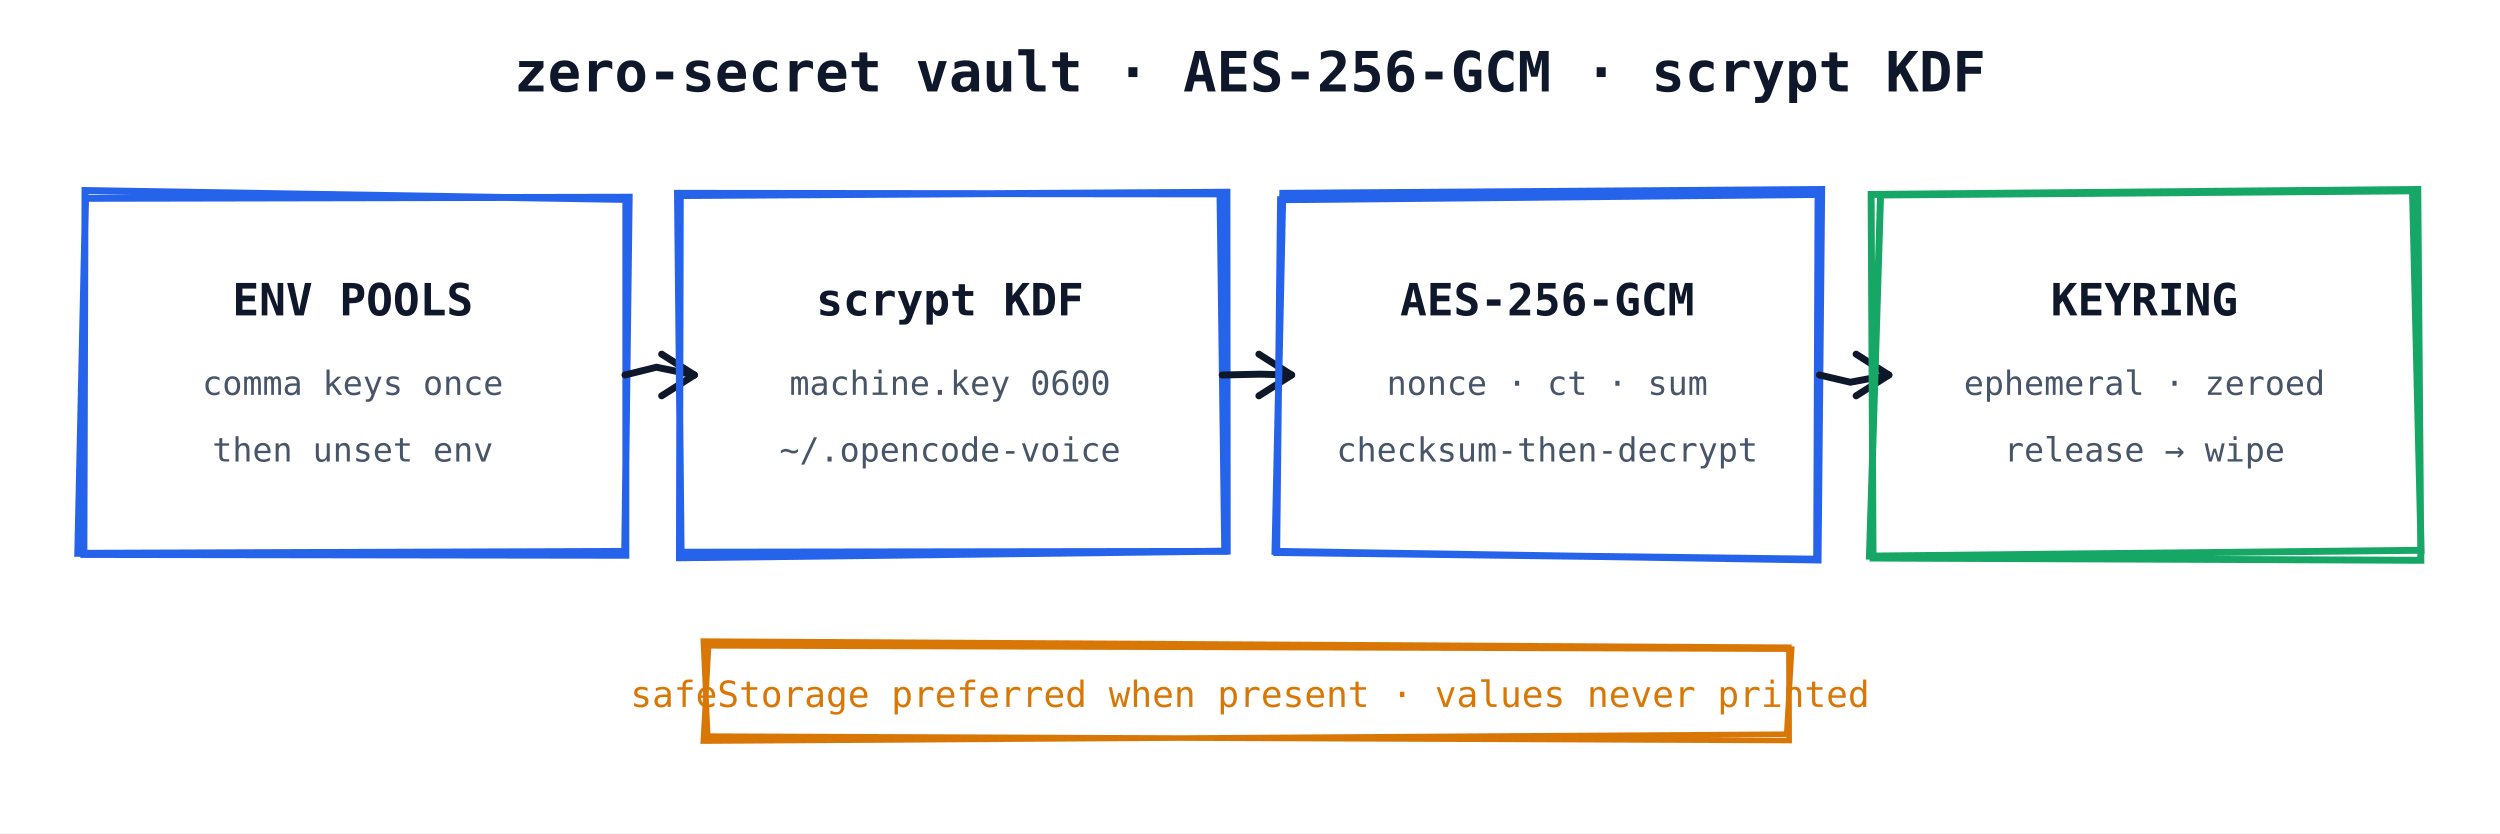
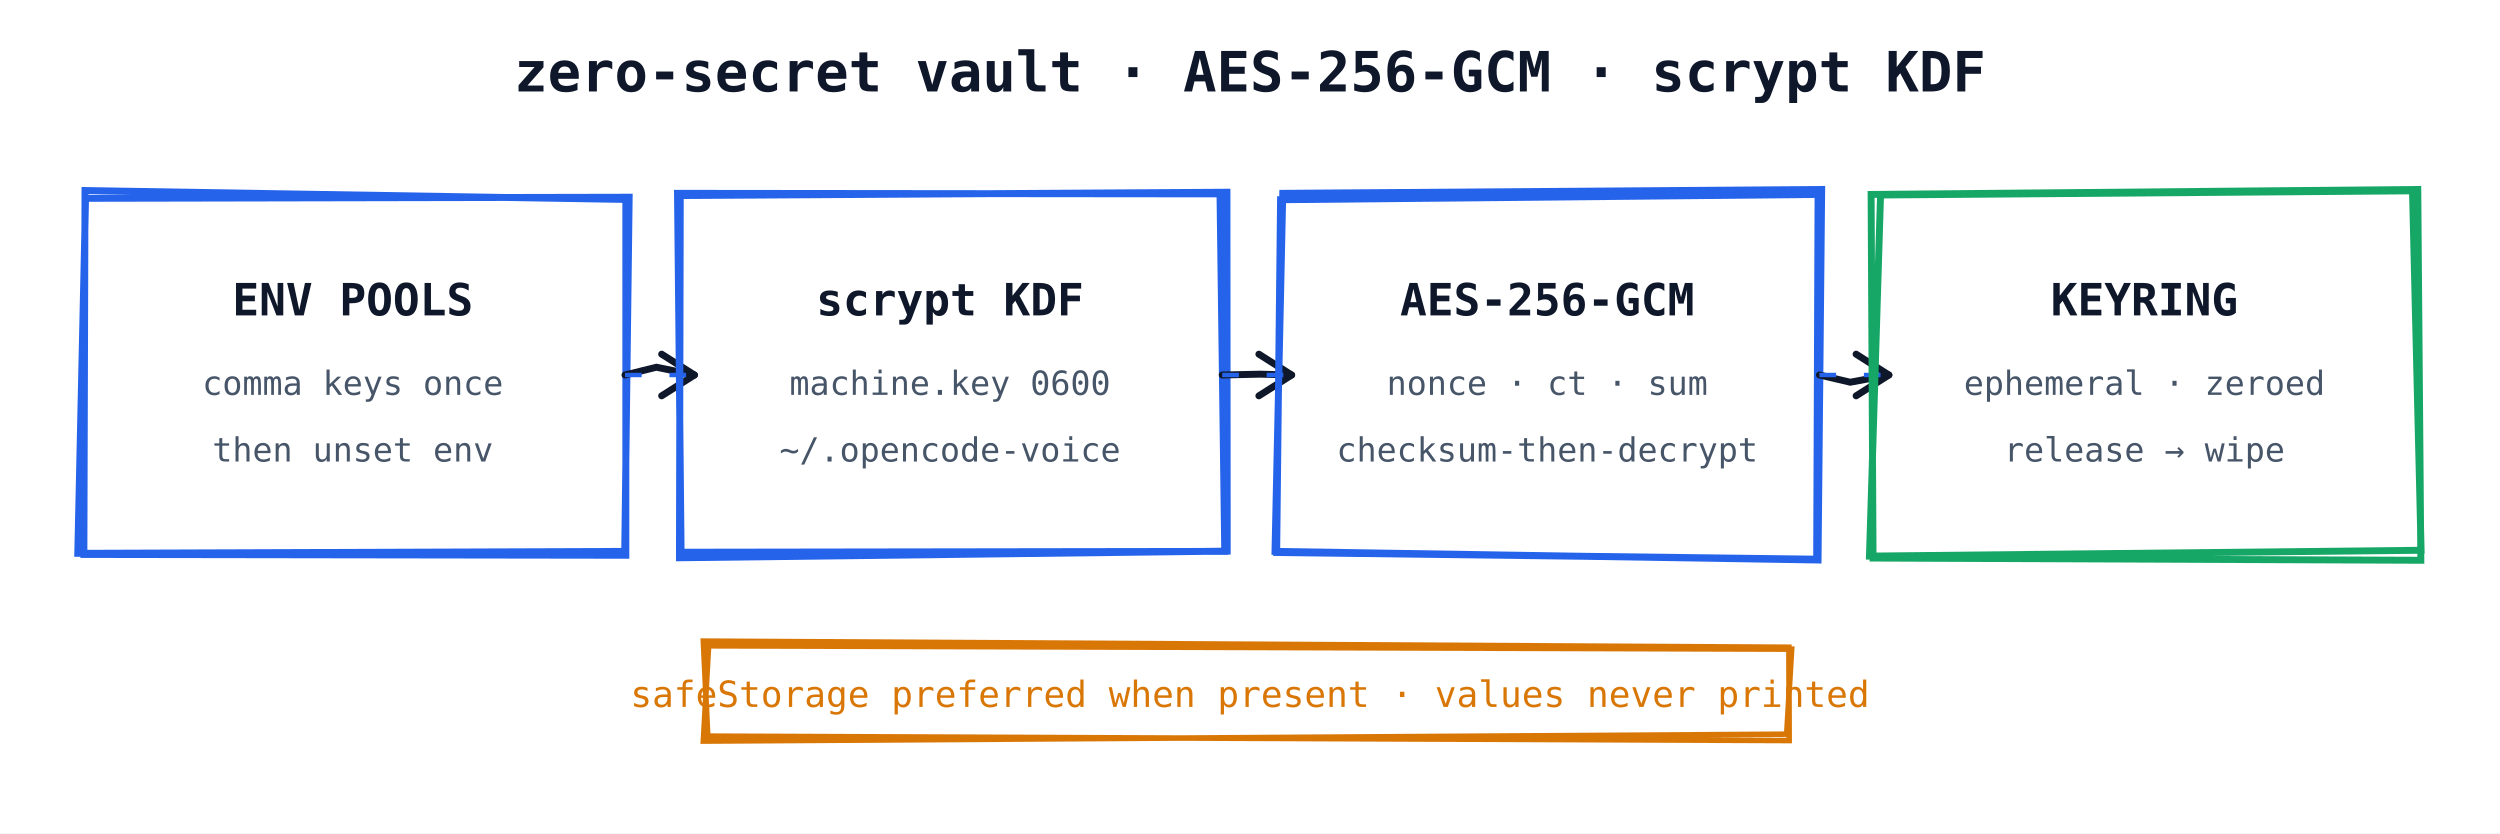
<svg xmlns="http://www.w3.org/2000/svg" viewBox="0 0 900 300">
  <rect width="900" height="300" fill="#ffffff" />
-   <style>.draw{stroke-dasharray:3200;stroke-dashoffset:3200;animation:draw 2.8s ease-out forwards}@keyframes draw{to{stroke-dashoffset:0}}.flow{stroke-dasharray:9 11;animation:flow 1.2s linear infinite}@keyframes flow{to{stroke-dashoffset:-40}}.blinkdot{animation:blinkdot 1.6s ease-in-out infinite}@keyframes blinkdot{0%,100%{opacity:1}50%{opacity:0.3}}</style>
+   <style>.draw{stroke-dasharray:3200;stroke-dashoffset:3200;animation:sketch 12s ease-in-out infinite}@keyframes sketch{0%{stroke-dashoffset:3200}22%{stroke-dashoffset:0}80%{stroke-dashoffset:0}100%{stroke-dashoffset:3200}}.flowline{stroke-dasharray:6 10;animation:gentleFlow 3s linear infinite}@keyframes gentleFlow{from{stroke-dashoffset:32}to{stroke-dashoffset:0}}.blinkdot{animation:blinkdot 1.6s ease-in-out infinite}@keyframes blinkdot{0%,100%{opacity:1}50%{opacity:0.3}}</style>
  <text x="450" y="26" text-anchor="middle" dominant-baseline="central" font-family="ui-monospace, SFMono-Regular, Menlo, monospace" font-size="20" font-weight="700" fill="#0f172a">zero-secret vault · AES-256-GCM · scrypt KDF</text>
  <path d="M30.8,71.4L226.5,71L224.9,198.5L28,199.2ZM30.6,68.6L225.3,71.8L225.3,199.9L30.2,199.6Z" fill="none" stroke="#2563eb" stroke-width="2.5" stroke-linecap="round" />
  <text x="127" y="108" text-anchor="middle" dominant-baseline="central" font-family="ui-monospace, SFMono-Regular, Menlo, monospace" font-size="16" font-weight="700" fill="#0f172a">ENV POOLS</text>
  <text x="127" y="138" text-anchor="middle" dominant-baseline="central" font-family="ui-monospace, SFMono-Regular, Menlo, monospace" font-size="12" font-weight="400" fill="#475569">comma keys once</text>
  <text x="127" y="162" text-anchor="middle" dominant-baseline="central" font-family="ui-monospace, SFMono-Regular, Menlo, monospace" font-size="12" font-weight="400" fill="#475569">then unset env</text>
  <path d="M225,135L236.3,132.2L250,135" fill="none" stroke="#0f172a" stroke-width="2.5" stroke-linecap="round" />
  <path d="M250,135L238.2,142.5M250,135L238.2,127.5" fill="none" stroke="#0f172a" stroke-width="2.5" stroke-linecap="round" />
+   <line x1="225" y1="135" x2="250" y2="135" class="flowline" stroke="#2563eb" stroke-width="1.6" />
  <path d="M243.9,69.6L439.2,69.8L440.9,198.5L245.2,198.8ZM244.9,70.4L441.7,69.2L441.8,198.4L244.6,200.8Z" fill="none" stroke="#2563eb" stroke-width="2.5" stroke-linecap="round" />
  <text x="342" y="108" text-anchor="middle" dominant-baseline="central" font-family="ui-monospace, SFMono-Regular, Menlo, monospace" font-size="16" font-weight="700" fill="#0f172a">scrypt KDF</text>
  <text x="342" y="138" text-anchor="middle" dominant-baseline="central" font-family="ui-monospace, SFMono-Regular, Menlo, monospace" font-size="12" font-weight="400" fill="#475569">machine.key 0600</text>
  <text x="342" y="162" text-anchor="middle" dominant-baseline="central" font-family="ui-monospace, SFMono-Regular, Menlo, monospace" font-size="12" font-weight="400" fill="#475569">~/.opencode-voice</text>
  <path d="M440,135L453.7,134.7L465,135" fill="none" stroke="#0f172a" stroke-width="2.5" stroke-linecap="round" />
  <path d="M465,135L453.2,142.5M465,135L453.2,127.5" fill="none" stroke="#0f172a" stroke-width="2.5" stroke-linecap="round" />
+   <line x1="440" y1="135" x2="465" y2="135" class="flowline" stroke="#2563eb" stroke-width="1.6" />
  <path d="M461,71.9L654.5,70L654,201.3L459.6,198.9ZM461.8,69.6L655.8,68.2L654.5,201.6L459,198.5Z" fill="none" stroke="#2563eb" stroke-width="2.5" stroke-linecap="round" />
  <text x="557" y="108" text-anchor="middle" dominant-baseline="central" font-family="ui-monospace, SFMono-Regular, Menlo, monospace" font-size="16" font-weight="700" fill="#0f172a">AES-256-GCM</text>
  <text x="557" y="138" text-anchor="middle" dominant-baseline="central" font-family="ui-monospace, SFMono-Regular, Menlo, monospace" font-size="12" font-weight="400" fill="#475569">nonce · ct · sum</text>
  <text x="557" y="162" text-anchor="middle" dominant-baseline="central" font-family="ui-monospace, SFMono-Regular, Menlo, monospace" font-size="12" font-weight="400" fill="#475569">checksum-then-decrypt</text>
  <path d="M655,135L666.1,137.6L680,135" fill="none" stroke="#0f172a" stroke-width="2.5" stroke-linecap="round" />
  <path d="M680,135L668.2,142.5M680,135L668.2,127.5" fill="none" stroke="#0f172a" stroke-width="2.5" stroke-linecap="round" />
+   <line x1="655" y1="135" x2="680" y2="135" class="flowline" stroke="#2563eb" stroke-width="1.6" />
  <path d="M677,70.2L868.5,68.7L871.6,198.1L673,200.2ZM673.6,70L870.4,68.2L871.5,201.7L674.3,200.9Z" fill="none" stroke="#16a766" stroke-width="2.5" stroke-linecap="round" />
  <text x="772" y="108" text-anchor="middle" dominant-baseline="central" font-family="ui-monospace, SFMono-Regular, Menlo, monospace" font-size="16" font-weight="700" fill="#0f172a">KEYRING</text>
  <text x="772" y="138" text-anchor="middle" dominant-baseline="central" font-family="ui-monospace, SFMono-Regular, Menlo, monospace" font-size="12" font-weight="400" fill="#475569">ephemeral · zeroed</text>
  <text x="772" y="162" text-anchor="middle" dominant-baseline="central" font-family="ui-monospace, SFMono-Regular, Menlo, monospace" font-size="12" font-weight="400" fill="#475569">release → wipe</text>
  <path d="M253.2,230.8L644,233L644.1,266.6L254.8,265ZM255.1,232.5L645,233.7L643.2,264.3L253.2,266.8Z" fill="none" stroke="#d97706" stroke-width="2" stroke-linecap="round" />
  <text x="450" y="250" text-anchor="middle" dominant-baseline="central" font-family="ui-monospace, SFMono-Regular, Menlo, monospace" font-size="13" font-weight="400" fill="#d97706">safeStorage preferred when present · values never printed</text>
</svg>
